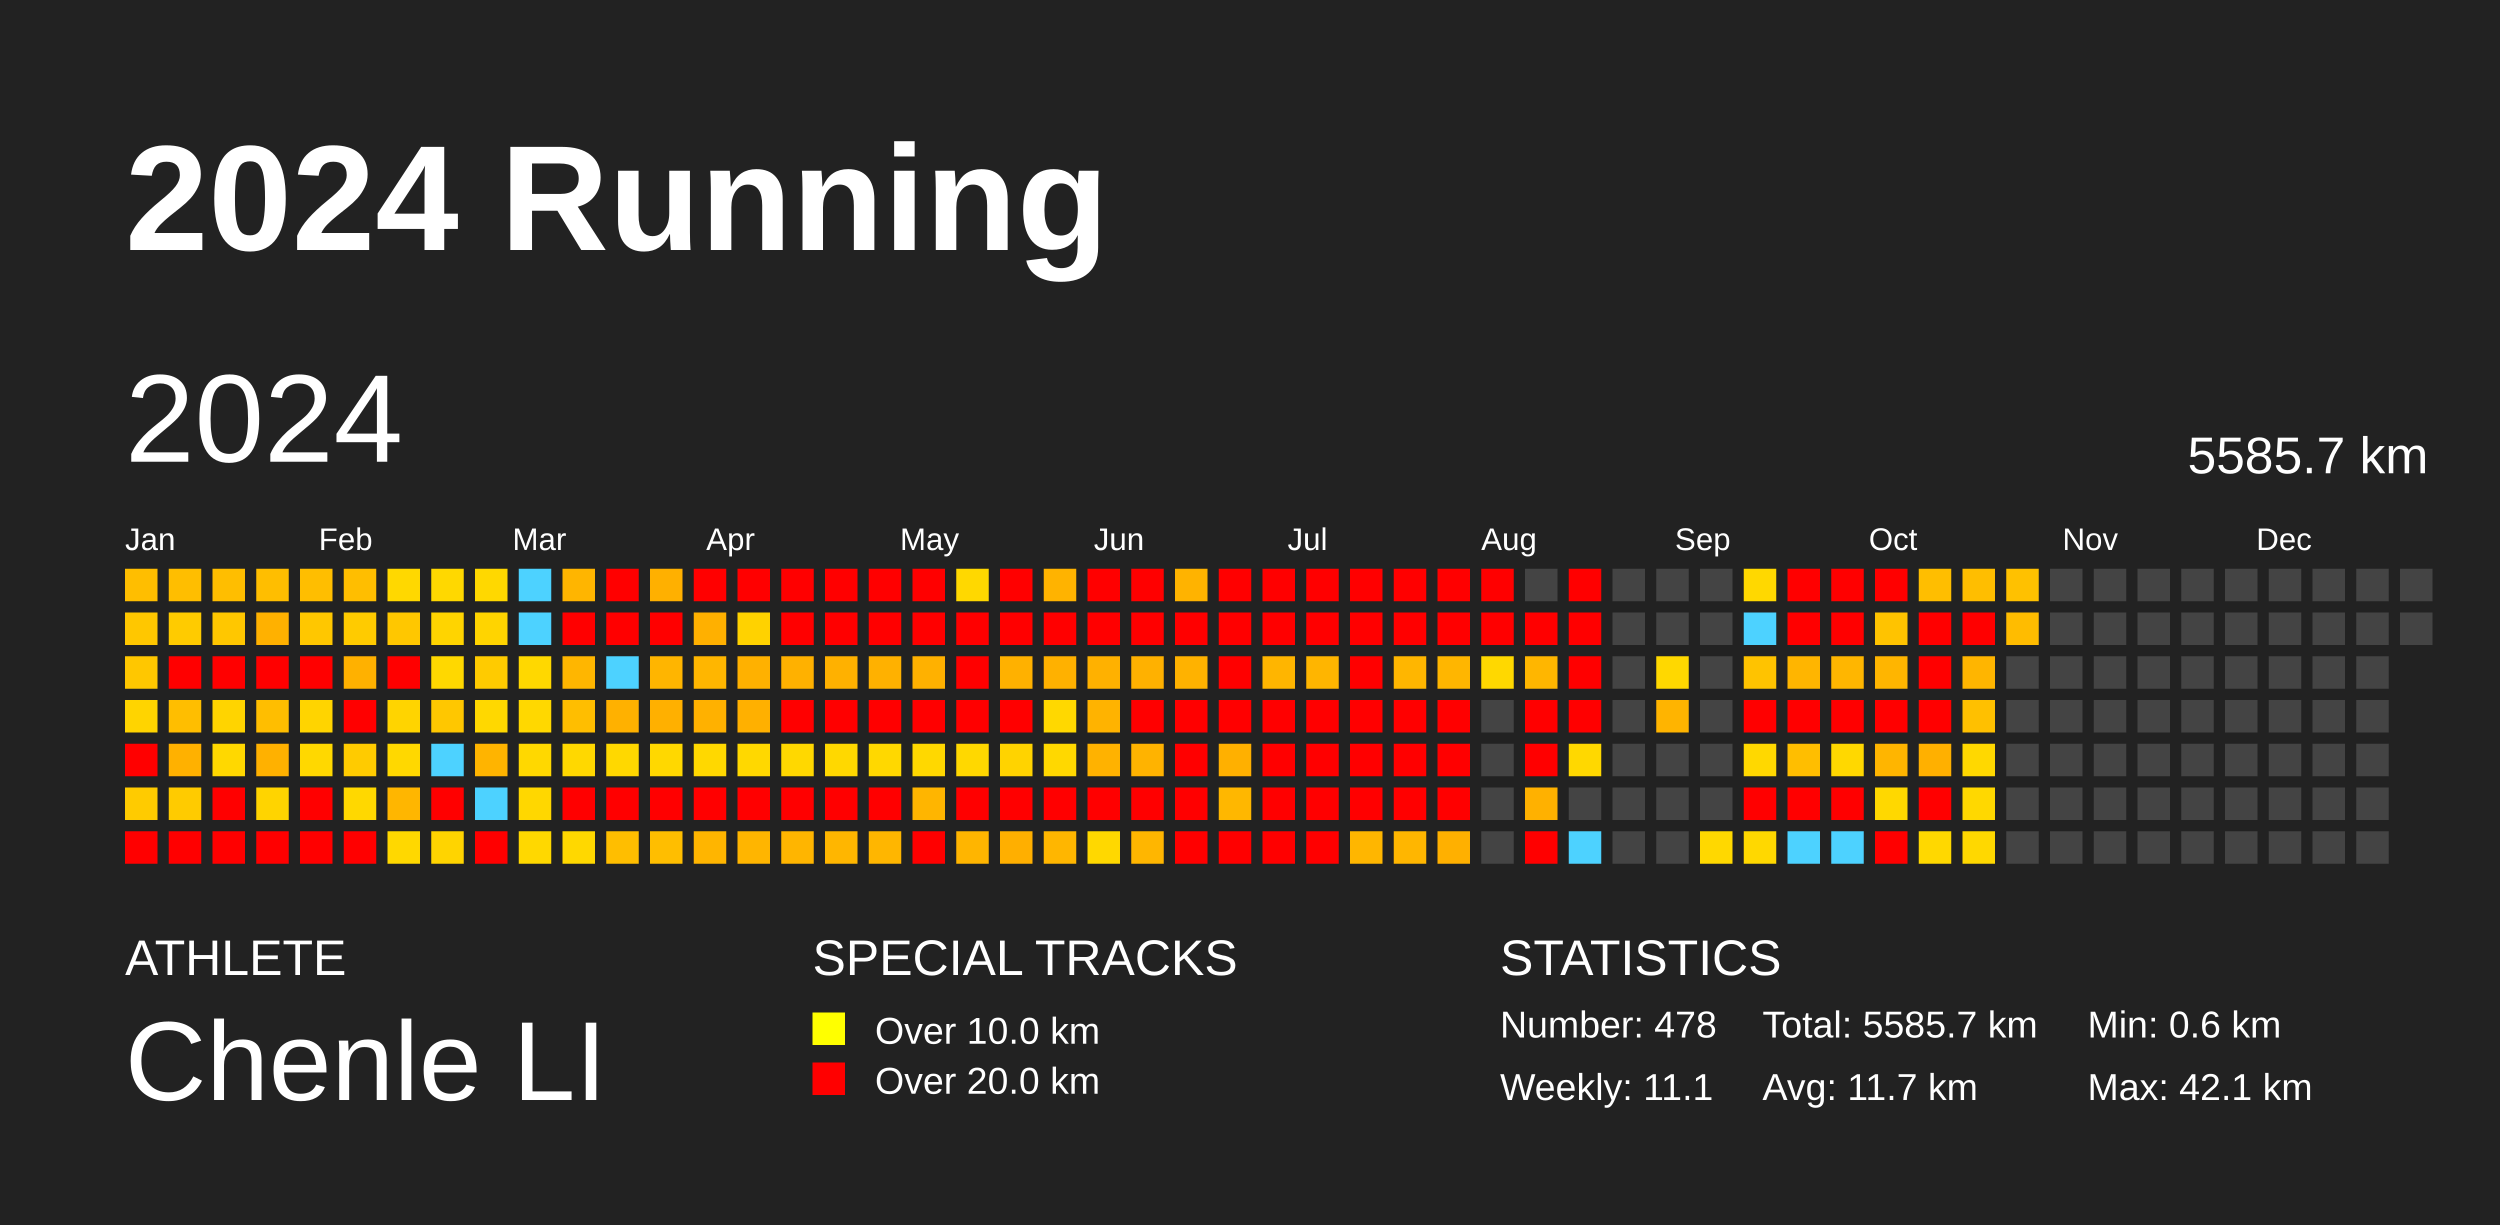
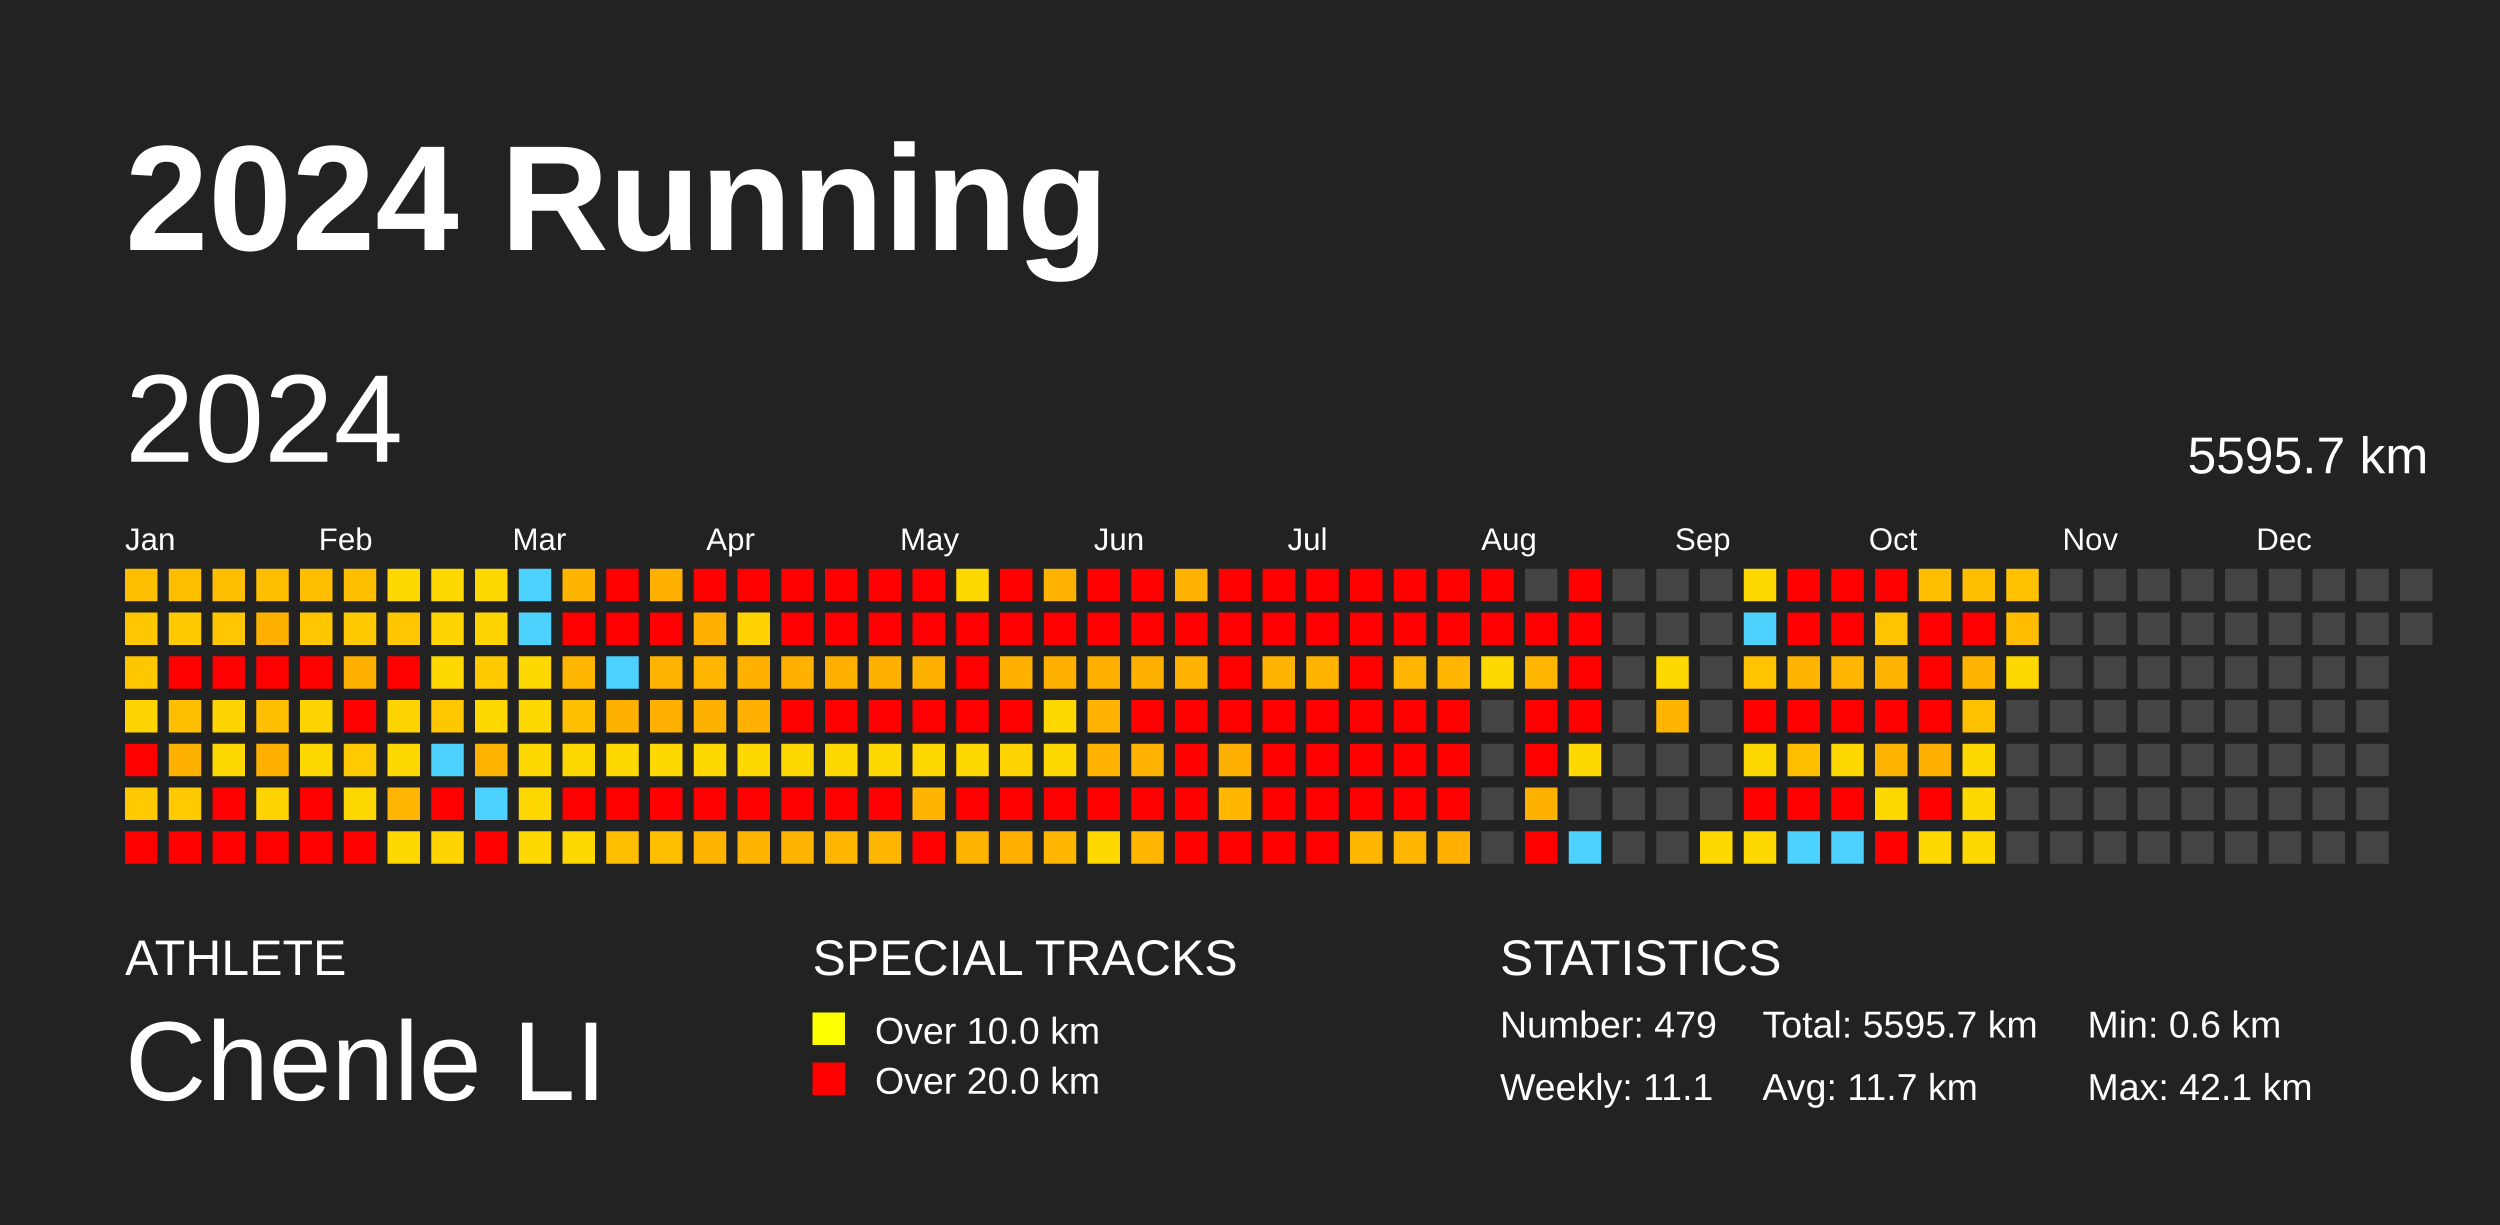
<svg xmlns="http://www.w3.org/2000/svg" baseProfile="full" height="98mm" version="1.1" viewBox="0,0,200,98" width="200mm">
  <defs />
  <rect fill="#222222" height="98" width="200" x="0" y="0" />
  <text fill="#FFFFFF" style="font-size:12px; font-family:Arial; font-weight:bold;" x="10" y="20">2024 Running</text>
  <text fill="#FFFFFF" style="font-size:4px; font-family:Arial" x="10" y="78">ATHLETE</text>
  <text fill="#FFFFFF" style="font-size:9px; font-family:Arial" x="10" y="88">Chenle LI</text>
  <text fill="#FFFFFF" style="font-size:4px; font-family:Arial" x="65" y="78">SPECIAL TRACKS</text>
  <rect fill="yellow" height="2.6" width="2.6" x="65" y="81" />
  <text fill="#FFFFFF" style="font-size:3px; font-family:Arial" x="70" y="83.5">Over 10.0 km</text>
  <rect fill="red" height="2.6" width="2.6" x="65" y="85" />
  <text fill="#FFFFFF" style="font-size:3px; font-family:Arial" x="70" y="87.5">Over 20.0 km</text>
  <text fill="#FFFFFF" style="font-size:4px; font-family:Arial" x="120" y="78">STATISTICS</text>
-   <text fill="#FFFFFF" style="font-size:3px; font-family:Arial" x="120" y="83">Number: 478</text>
+   <text fill="#FFFFFF" style="font-size:3px; font-family:Arial" x="120" y="83">Number: 479</text>
  <text fill="#FFFFFF" style="font-size:3px; font-family:Arial" x="120" y="88">Weekly: 11.1</text>
-   <text fill="#FFFFFF" style="font-size:3px; font-family:Arial" x="141" y="83">Total: 5585.7 km</text>
+   <text fill="#FFFFFF" style="font-size:3px; font-family:Arial" x="141" y="83">Total: 5595.7 km</text>
  <text fill="#FFFFFF" style="font-size:3px; font-family:Arial" x="141" y="88">Avg: 11.7 km</text>
  <text fill="#FFFFFF" style="font-size:3px; font-family:Arial" x="167" y="83">Min: 0.6 km</text>
  <text fill="#FFFFFF" style="font-size:3px; font-family:Arial" x="167" y="88">Max: 42.1 km</text>
  <text dominant-baseline="hanging" fill="#FFFFFF" style="font-size:10.0px; font-family:Arial;" x="10" y="30">2024</text>
-   <text dominant-baseline="hanging" fill="#FFFFFF" style="font-size:4.125px; font-family:Arial;" x="175" y="35">5585.7 km</text>
+   <text dominant-baseline="hanging" fill="#FFFFFF" style="font-size:4.125px; font-family:Arial;" x="175" y="35">5595.7 km</text>
  <text fill="#FFFFFF" style="font-size:2.5px; font-family:Arial" x="10.0" y="44">Jan</text>
  <text fill="#FFFFFF" style="font-size:2.5px; font-family:Arial" x="25.5" y="44">Feb</text>
  <text fill="#FFFFFF" style="font-size:2.5px; font-family:Arial" x="41.0" y="44">Mar</text>
  <text fill="#FFFFFF" style="font-size:2.5px; font-family:Arial" x="56.5" y="44">Apr</text>
  <text fill="#FFFFFF" style="font-size:2.5px; font-family:Arial" x="72.0" y="44">May</text>
  <text fill="#FFFFFF" style="font-size:2.5px; font-family:Arial" x="87.5" y="44">Jun</text>
  <text fill="#FFFFFF" style="font-size:2.5px; font-family:Arial" x="103.0" y="44">Jul</text>
  <text fill="#FFFFFF" style="font-size:2.5px; font-family:Arial" x="118.5" y="44">Aug</text>
  <text fill="#FFFFFF" style="font-size:2.5px; font-family:Arial" x="134.0" y="44">Sep</text>
  <text fill="#FFFFFF" style="font-size:2.5px; font-family:Arial" x="149.5" y="44">Oct</text>
  <text fill="#FFFFFF" style="font-size:2.5px; font-family:Arial" x="165.0" y="44">Nov</text>
  <text fill="#FFFFFF" style="font-size:2.5px; font-family:Arial" x="180.5" y="44">Dec</text>
  <rect fill="#ffbe00" height="2.6" width="2.6" x="10.0" y="45.5" />
  <rect fill="#ffc700" height="2.6" width="2.6" x="10.0" y="49.0" />
  <rect fill="#ffc700" height="2.6" width="2.6" x="10.0" y="52.5" />
  <rect fill="#ffd400" height="2.6" width="2.6" x="10.0" y="56.0" />
  <rect fill="red" height="2.6" width="2.6" x="10.0" y="59.5" />
  <rect fill="#ffcb00" height="2.6" width="2.6" x="10.0" y="63.0" />
  <rect fill="red" height="2.6" width="2.6" x="10.0" y="66.5" />
  <rect fill="#ffbe00" height="2.6" width="2.6" x="13.5" y="45.5" />
  <rect fill="#ffcb00" height="2.6" width="2.6" x="13.5" y="49.0" />
  <rect fill="red" height="2.6" width="2.6" x="13.5" y="52.5" />
  <rect fill="#ffbe00" height="2.6" width="2.6" x="13.5" y="56.0" />
  <rect fill="#ffb100" height="2.6" width="2.6" x="13.5" y="59.5" />
  <rect fill="#ffcb00" height="2.6" width="2.6" x="13.5" y="63.0" />
  <rect fill="red" height="2.6" width="2.6" x="13.5" y="66.5" />
  <rect fill="#ffbe00" height="2.6" width="2.6" x="17.0" y="45.5" />
  <rect fill="#ffc700" height="2.6" width="2.6" x="17.0" y="49.0" />
  <rect fill="red" height="2.6" width="2.6" x="17.0" y="52.5" />
  <rect fill="#ffd400" height="2.6" width="2.6" x="17.0" y="56.0" />
  <rect fill="#ffd800" height="2.6" width="2.6" x="17.0" y="59.5" />
  <rect fill="red" height="2.6" width="2.6" x="17.0" y="63.0" />
  <rect fill="red" height="2.6" width="2.6" x="17.0" y="66.5" />
  <rect fill="#ffbe00" height="2.6" width="2.6" x="20.5" y="45.5" />
  <rect fill="#ffb100" height="2.6" width="2.6" x="20.5" y="49.0" />
  <rect fill="red" height="2.6" width="2.6" x="20.5" y="52.5" />
  <rect fill="#ffbe00" height="2.6" width="2.6" x="20.5" y="56.0" />
  <rect fill="#ffb100" height="2.6" width="2.6" x="20.5" y="59.5" />
  <rect fill="#ffd400" height="2.6" width="2.6" x="20.5" y="63.0" />
  <rect fill="red" height="2.6" width="2.6" x="20.5" y="66.5" />
  <rect fill="#ffbe00" height="2.6" width="2.6" x="24.0" y="45.5" />
  <rect fill="#ffc700" height="2.6" width="2.6" x="24.0" y="49.0" />
  <rect fill="red" height="2.6" width="2.6" x="24.0" y="52.5" />
  <rect fill="#ffd400" height="2.6" width="2.6" x="24.0" y="56.0" />
  <rect fill="#ffd800" height="2.6" width="2.6" x="24.0" y="59.5" />
  <rect fill="red" height="2.6" width="2.6" x="24.0" y="63.0" />
  <rect fill="red" height="2.6" width="2.6" x="24.0" y="66.5" />
  <rect fill="#ffbe00" height="2.6" width="2.6" x="27.5" y="45.5" />
  <rect fill="#ffcb00" height="2.6" width="2.6" x="27.5" y="49.0" />
  <rect fill="#ffb100" height="2.6" width="2.6" x="27.5" y="52.5" />
  <rect fill="red" height="2.6" width="2.6" x="27.5" y="56.0" />
  <rect fill="#ffcb00" height="2.6" width="2.6" x="27.5" y="59.5" />
  <rect fill="#ffd800" height="2.6" width="2.6" x="27.5" y="63.0" />
  <rect fill="red" height="2.6" width="2.6" x="27.5" y="66.5" />
  <rect fill="#ffd800" height="2.6" width="2.6" x="31.0" y="45.5" />
  <rect fill="#ffc700" height="2.6" width="2.6" x="31.0" y="49.0" />
  <rect fill="red" height="2.6" width="2.6" x="31.0" y="52.5" />
  <rect fill="#ffd400" height="2.6" width="2.6" x="31.0" y="56.0" />
  <rect fill="#ffd800" height="2.6" width="2.6" x="31.0" y="59.5" />
  <rect fill="#ffb600" height="2.6" width="2.6" x="31.0" y="63.0" />
  <rect fill="#ffd800" height="2.6" width="2.6" x="31.0" y="66.5" />
  <rect fill="#ffd800" height="2.6" width="2.6" x="34.5" y="45.5" />
  <rect fill="#ffd400" height="2.6" width="2.6" x="34.5" y="49.0" />
  <rect fill="#ffd800" height="2.6" width="2.6" x="34.5" y="52.5" />
  <rect fill="#ffc700" height="2.6" width="2.6" x="34.5" y="56.0" />
  <rect fill="#4dd2ff" height="2.6" width="2.6" x="34.5" y="59.5" />
  <rect fill="red" height="2.6" width="2.6" x="34.5" y="63.0" />
  <rect fill="#ffd400" height="2.6" width="2.6" x="34.5" y="66.5" />
  <rect fill="#ffd800" height="2.6" width="2.6" x="38.0" y="45.5" />
  <rect fill="#ffd400" height="2.6" width="2.6" x="38.0" y="49.0" />
  <rect fill="#ffcb00" height="2.6" width="2.6" x="38.0" y="52.5" />
  <rect fill="#ffd800" height="2.6" width="2.6" x="38.0" y="56.0" />
  <rect fill="#ffb400" height="2.6" width="2.6" x="38.0" y="59.5" />
  <rect fill="#4dd2ff" height="2.6" width="2.6" x="38.0" y="63.0" />
  <rect fill="red" height="2.6" width="2.6" x="38.0" y="66.5" />
  <rect fill="#4dd2ff" height="2.6" width="2.6" x="41.5" y="45.5" />
  <rect fill="#4dd2ff" height="2.6" width="2.6" x="41.5" y="49.0" />
  <rect fill="#ffd800" height="2.6" width="2.6" x="41.5" y="52.5" />
  <rect fill="#ffd800" height="2.6" width="2.6" x="41.5" y="56.0" />
  <rect fill="#ffd800" height="2.6" width="2.6" x="41.5" y="59.5" />
  <rect fill="#ffd700" height="2.6" width="2.6" x="41.5" y="63.0" />
  <rect fill="#ffd800" height="2.6" width="2.6" x="41.5" y="66.5" />
  <rect fill="#ffb500" height="2.6" width="2.6" x="45.0" y="45.5" />
  <rect fill="red" height="2.6" width="2.6" x="45.0" y="49.0" />
  <rect fill="#ffb600" height="2.6" width="2.6" x="45.0" y="52.5" />
  <rect fill="#ffbe00" height="2.6" width="2.6" x="45.0" y="56.0" />
  <rect fill="#ffd800" height="2.6" width="2.6" x="45.0" y="59.5" />
  <rect fill="red" height="2.6" width="2.6" x="45.0" y="63.0" />
  <rect fill="#ffd800" height="2.6" width="2.6" x="45.0" y="66.5" />
  <rect fill="red" height="2.6" width="2.6" x="48.5" y="45.5" />
  <rect fill="red" height="2.6" width="2.6" x="48.5" y="49.0" />
  <rect fill="#4dd2ff" height="2.6" width="2.6" x="48.5" y="52.5" />
  <rect fill="#ffb100" height="2.6" width="2.6" x="48.5" y="56.0" />
  <rect fill="#ffd800" height="2.6" width="2.6" x="48.5" y="59.5" />
  <rect fill="red" height="2.6" width="2.6" x="48.5" y="63.0" />
  <rect fill="#ffbe00" height="2.6" width="2.6" x="48.5" y="66.5" />
  <rect fill="#ffb000" height="2.6" width="2.6" x="52.0" y="45.5" />
  <rect fill="red" height="2.6" width="2.6" x="52.0" y="49.0" />
  <rect fill="#ffb500" height="2.6" width="2.6" x="52.0" y="52.5" />
  <rect fill="#ffb000" height="2.6" width="2.6" x="52.0" y="56.0" />
  <rect fill="#ffd800" height="2.6" width="2.6" x="52.0" y="59.5" />
  <rect fill="red" height="2.6" width="2.6" x="52.0" y="63.0" />
  <rect fill="#ffbe00" height="2.6" width="2.6" x="52.0" y="66.5" />
  <rect fill="red" height="2.6" width="2.6" x="55.5" y="45.5" />
  <rect fill="#ffb000" height="2.6" width="2.6" x="55.5" y="49.0" />
  <rect fill="#ffb600" height="2.6" width="2.6" x="55.5" y="52.5" />
  <rect fill="#ffb100" height="2.6" width="2.6" x="55.5" y="56.0" />
  <rect fill="#ffd800" height="2.6" width="2.6" x="55.5" y="59.5" />
  <rect fill="red" height="2.6" width="2.6" x="55.5" y="63.0" />
  <rect fill="#ffb500" height="2.6" width="2.6" x="55.5" y="66.5" />
  <rect fill="red" height="2.6" width="2.6" x="59.0" y="45.5" />
  <rect fill="#ffd200" height="2.6" width="2.6" x="59.0" y="49.0" />
  <rect fill="#ffb100" height="2.6" width="2.6" x="59.0" y="52.5" />
  <rect fill="#ffb000" height="2.6" width="2.6" x="59.0" y="56.0" />
  <rect fill="#ffd800" height="2.6" width="2.6" x="59.0" y="59.5" />
  <rect fill="red" height="2.6" width="2.6" x="59.0" y="63.0" />
  <rect fill="#ffb500" height="2.6" width="2.6" x="59.0" y="66.5" />
  <rect fill="red" height="2.6" width="2.6" x="62.5" y="45.5" />
  <rect fill="red" height="2.6" width="2.6" x="62.5" y="49.0" />
  <rect fill="#ffb100" height="2.6" width="2.6" x="62.5" y="52.5" />
  <rect fill="red" height="2.6" width="2.6" x="62.5" y="56.0" />
  <rect fill="#ffd800" height="2.6" width="2.6" x="62.5" y="59.5" />
  <rect fill="red" height="2.6" width="2.6" x="62.5" y="63.0" />
  <rect fill="#ffb500" height="2.6" width="2.6" x="62.5" y="66.5" />
  <rect fill="red" height="2.6" width="2.6" x="66.0" y="45.5" />
  <rect fill="red" height="2.6" width="2.6" x="66.0" y="49.0" />
  <rect fill="#ffb100" height="2.6" width="2.6" x="66.0" y="52.5" />
  <rect fill="red" height="2.6" width="2.6" x="66.0" y="56.0" />
  <rect fill="#ffd800" height="2.6" width="2.6" x="66.0" y="59.5" />
  <rect fill="red" height="2.6" width="2.6" x="66.0" y="63.0" />
  <rect fill="#ffb600" height="2.6" width="2.6" x="66.0" y="66.5" />
  <rect fill="red" height="2.6" width="2.6" x="69.5" y="45.5" />
  <rect fill="red" height="2.6" width="2.6" x="69.5" y="49.0" />
  <rect fill="#ffb100" height="2.6" width="2.6" x="69.5" y="52.5" />
  <rect fill="red" height="2.6" width="2.6" x="69.5" y="56.0" />
  <rect fill="#ffd800" height="2.6" width="2.6" x="69.5" y="59.5" />
  <rect fill="red" height="2.6" width="2.6" x="69.5" y="63.0" />
  <rect fill="#ffb600" height="2.6" width="2.6" x="69.5" y="66.5" />
  <rect fill="red" height="2.6" width="2.6" x="73.0" y="45.5" />
  <rect fill="red" height="2.6" width="2.6" x="73.0" y="49.0" />
  <rect fill="#ffb100" height="2.6" width="2.6" x="73.0" y="52.5" />
  <rect fill="red" height="2.6" width="2.6" x="73.0" y="56.0" />
  <rect fill="#ffd800" height="2.6" width="2.6" x="73.0" y="59.5" />
  <rect fill="#ffb500" height="2.6" width="2.6" x="73.0" y="63.0" />
  <rect fill="red" height="2.6" width="2.6" x="73.0" y="66.5" />
  <rect fill="#ffd800" height="2.6" width="2.6" x="76.5" y="45.5" />
  <rect fill="red" height="2.6" width="2.6" x="76.5" y="49.0" />
  <rect fill="red" height="2.6" width="2.6" x="76.5" y="52.5" />
  <rect fill="red" height="2.6" width="2.6" x="76.5" y="56.0" />
  <rect fill="#ffd800" height="2.6" width="2.6" x="76.5" y="59.5" />
  <rect fill="red" height="2.6" width="2.6" x="76.5" y="63.0" />
  <rect fill="#ffb500" height="2.6" width="2.6" x="76.5" y="66.5" />
  <rect fill="red" height="2.6" width="2.6" x="80.0" y="45.5" />
  <rect fill="red" height="2.6" width="2.6" x="80.0" y="49.0" />
  <rect fill="#ffb100" height="2.6" width="2.6" x="80.0" y="52.5" />
  <rect fill="red" height="2.6" width="2.6" x="80.0" y="56.0" />
  <rect fill="#ffd300" height="2.6" width="2.6" x="80.0" y="59.5" />
  <rect fill="red" height="2.6" width="2.6" x="80.0" y="63.0" />
  <rect fill="#ffaf00" height="2.6" width="2.6" x="80.0" y="66.5" />
  <rect fill="#ffb300" height="2.6" width="2.6" x="83.5" y="45.5" />
  <rect fill="red" height="2.6" width="2.6" x="83.5" y="49.0" />
  <rect fill="#ffb100" height="2.6" width="2.6" x="83.5" y="52.5" />
  <rect fill="#ffd800" height="2.6" width="2.6" x="83.5" y="56.0" />
  <rect fill="#ffd800" height="2.6" width="2.6" x="83.5" y="59.5" />
  <rect fill="red" height="2.6" width="2.6" x="83.5" y="63.0" />
  <rect fill="#ffb600" height="2.6" width="2.6" x="83.5" y="66.5" />
  <rect fill="red" height="2.6" width="2.6" x="87.0" y="45.5" />
  <rect fill="red" height="2.6" width="2.6" x="87.0" y="49.0" />
  <rect fill="#ffb100" height="2.6" width="2.6" x="87.0" y="52.5" />
  <rect fill="#ffb300" height="2.6" width="2.6" x="87.0" y="56.0" />
  <rect fill="#ffb200" height="2.6" width="2.6" x="87.0" y="59.5" />
  <rect fill="red" height="2.6" width="2.6" x="87.0" y="63.0" />
  <rect fill="#ffd800" height="2.6" width="2.6" x="87.0" y="66.5" />
  <rect fill="red" height="2.6" width="2.6" x="90.5" y="45.5" />
  <rect fill="red" height="2.6" width="2.6" x="90.5" y="49.0" />
  <rect fill="#ffb100" height="2.6" width="2.6" x="90.5" y="52.5" />
  <rect fill="red" height="2.6" width="2.6" x="90.5" y="56.0" />
  <rect fill="#ffb300" height="2.6" width="2.6" x="90.5" y="59.5" />
  <rect fill="red" height="2.6" width="2.6" x="90.5" y="63.0" />
  <rect fill="#ffb600" height="2.6" width="2.6" x="90.5" y="66.5" />
  <rect fill="#ffb300" height="2.6" width="2.6" x="94.0" y="45.5" />
  <rect fill="red" height="2.6" width="2.6" x="94.0" y="49.0" />
  <rect fill="#ffb200" height="2.6" width="2.6" x="94.0" y="52.5" />
  <rect fill="red" height="2.6" width="2.6" x="94.0" y="56.0" />
  <rect fill="red" height="2.6" width="2.6" x="94.0" y="59.5" />
  <rect fill="red" height="2.6" width="2.6" x="94.0" y="63.0" />
  <rect fill="red" height="2.6" width="2.6" x="94.0" y="66.5" />
  <rect fill="red" height="2.6" width="2.6" x="97.5" y="45.5" />
  <rect fill="red" height="2.6" width="2.6" x="97.5" y="49.0" />
  <rect fill="red" height="2.6" width="2.6" x="97.5" y="52.5" />
  <rect fill="red" height="2.6" width="2.6" x="97.5" y="56.0" />
  <rect fill="#ffb000" height="2.6" width="2.6" x="97.5" y="59.5" />
  <rect fill="#ffb700" height="2.6" width="2.6" x="97.5" y="63.0" />
  <rect fill="red" height="2.6" width="2.6" x="97.5" y="66.5" />
  <rect fill="red" height="2.6" width="2.6" x="101.0" y="45.5" />
  <rect fill="red" height="2.6" width="2.6" x="101.0" y="49.0" />
  <rect fill="#ffb500" height="2.6" width="2.6" x="101.0" y="52.5" />
  <rect fill="red" height="2.6" width="2.6" x="101.0" y="56.0" />
  <rect fill="red" height="2.6" width="2.6" x="101.0" y="59.5" />
  <rect fill="red" height="2.6" width="2.6" x="101.0" y="63.0" />
  <rect fill="red" height="2.6" width="2.6" x="101.0" y="66.5" />
  <rect fill="red" height="2.6" width="2.6" x="104.5" y="45.5" />
  <rect fill="red" height="2.6" width="2.6" x="104.5" y="49.0" />
  <rect fill="#ffb500" height="2.6" width="2.6" x="104.5" y="52.5" />
  <rect fill="red" height="2.6" width="2.6" x="104.5" y="56.0" />
  <rect fill="red" height="2.6" width="2.6" x="104.5" y="59.5" />
  <rect fill="red" height="2.6" width="2.6" x="104.5" y="63.0" />
  <rect fill="red" height="2.6" width="2.6" x="104.5" y="66.5" />
  <rect fill="red" height="2.6" width="2.6" x="108.0" y="45.5" />
  <rect fill="red" height="2.6" width="2.6" x="108.0" y="49.0" />
  <rect fill="red" height="2.6" width="2.6" x="108.0" y="52.5" />
  <rect fill="red" height="2.6" width="2.6" x="108.0" y="56.0" />
  <rect fill="red" height="2.6" width="2.6" x="108.0" y="59.5" />
  <rect fill="red" height="2.6" width="2.6" x="108.0" y="63.0" />
  <rect fill="#ffb600" height="2.6" width="2.6" x="108.0" y="66.5" />
  <rect fill="red" height="2.6" width="2.6" x="111.5" y="45.5" />
  <rect fill="red" height="2.6" width="2.6" x="111.5" y="49.0" />
  <rect fill="#ffb600" height="2.6" width="2.6" x="111.5" y="52.5" />
  <rect fill="red" height="2.6" width="2.6" x="111.5" y="56.0" />
  <rect fill="red" height="2.6" width="2.6" x="111.5" y="59.5" />
  <rect fill="red" height="2.6" width="2.6" x="111.5" y="63.0" />
  <rect fill="#ffb600" height="2.6" width="2.6" x="111.5" y="66.5" />
  <rect fill="red" height="2.6" width="2.6" x="115.0" y="45.5" />
  <rect fill="red" height="2.6" width="2.6" x="115.0" y="49.0" />
  <rect fill="#ffb600" height="2.6" width="2.6" x="115.0" y="52.5" />
  <rect fill="red" height="2.6" width="2.6" x="115.0" y="56.0" />
  <rect fill="red" height="2.6" width="2.6" x="115.0" y="59.5" />
  <rect fill="red" height="2.6" width="2.6" x="115.0" y="63.0" />
  <rect fill="#ffb000" height="2.6" width="2.6" x="115.0" y="66.5" />
  <rect fill="red" height="2.6" width="2.6" x="118.5" y="45.5" />
  <rect fill="red" height="2.6" width="2.6" x="118.5" y="49.0" />
  <rect fill="#ffd800" height="2.6" width="2.6" x="118.5" y="52.5" />
  <rect fill="#444444" height="2.6" width="2.6" x="118.5" y="56.0" />
  <rect fill="#444444" height="2.6" width="2.6" x="118.5" y="59.5" />
  <rect fill="#444444" height="2.6" width="2.6" x="118.5" y="63.0" />
  <rect fill="#444444" height="2.6" width="2.6" x="118.5" y="66.5" />
  <rect fill="#444444" height="2.6" width="2.6" x="122.0" y="45.5" />
  <rect fill="red" height="2.6" width="2.6" x="122.0" y="49.0" />
  <rect fill="#ffb600" height="2.6" width="2.6" x="122.0" y="52.5" />
  <rect fill="red" height="2.6" width="2.6" x="122.0" y="56.0" />
  <rect fill="red" height="2.6" width="2.6" x="122.0" y="59.5" />
  <rect fill="#ffb100" height="2.6" width="2.6" x="122.0" y="63.0" />
  <rect fill="red" height="2.6" width="2.6" x="122.0" y="66.5" />
  <rect fill="red" height="2.6" width="2.6" x="125.5" y="45.5" />
  <rect fill="red" height="2.6" width="2.6" x="125.5" y="49.0" />
  <rect fill="red" height="2.6" width="2.6" x="125.5" y="52.5" />
  <rect fill="red" height="2.6" width="2.6" x="125.5" y="56.0" />
  <rect fill="#ffd800" height="2.6" width="2.6" x="125.5" y="59.5" />
  <rect fill="#444444" height="2.6" width="2.6" x="125.5" y="63.0" />
  <rect fill="#4dd2ff" height="2.6" width="2.6" x="125.5" y="66.5" />
  <rect fill="#444444" height="2.6" width="2.6" x="129.0" y="45.5" />
  <rect fill="#444444" height="2.6" width="2.6" x="129.0" y="49.0" />
  <rect fill="#444444" height="2.6" width="2.6" x="129.0" y="52.5" />
  <rect fill="#444444" height="2.6" width="2.6" x="129.0" y="56.0" />
  <rect fill="#444444" height="2.6" width="2.6" x="129.0" y="59.5" />
  <rect fill="#444444" height="2.6" width="2.6" x="129.0" y="63.0" />
  <rect fill="#444444" height="2.6" width="2.6" x="129.0" y="66.5" />
  <rect fill="#444444" height="2.6" width="2.6" x="132.5" y="45.5" />
  <rect fill="#444444" height="2.6" width="2.6" x="132.5" y="49.0" />
  <rect fill="#ffd800" height="2.6" width="2.6" x="132.5" y="52.5" />
  <rect fill="#ffb400" height="2.6" width="2.6" x="132.5" y="56.0" />
  <rect fill="#444444" height="2.6" width="2.6" x="132.5" y="59.5" />
  <rect fill="#444444" height="2.6" width="2.6" x="132.5" y="63.0" />
  <rect fill="#444444" height="2.6" width="2.6" x="132.5" y="66.5" />
  <rect fill="#444444" height="2.6" width="2.6" x="136.0" y="45.5" />
  <rect fill="#444444" height="2.6" width="2.6" x="136.0" y="49.0" />
  <rect fill="#444444" height="2.6" width="2.6" x="136.0" y="52.5" />
  <rect fill="#444444" height="2.6" width="2.6" x="136.0" y="56.0" />
  <rect fill="#444444" height="2.6" width="2.6" x="136.0" y="59.5" />
  <rect fill="#444444" height="2.6" width="2.6" x="136.0" y="63.0" />
  <rect fill="#ffd800" height="2.6" width="2.6" x="136.0" y="66.5" />
  <rect fill="#ffd800" height="2.6" width="2.6" x="139.5" y="45.5" />
  <rect fill="#4dd2ff" height="2.6" width="2.6" x="139.5" y="49.0" />
  <rect fill="#ffc300" height="2.6" width="2.6" x="139.5" y="52.5" />
  <rect fill="red" height="2.6" width="2.6" x="139.5" y="56.0" />
  <rect fill="#ffd800" height="2.6" width="2.6" x="139.5" y="59.5" />
  <rect fill="red" height="2.6" width="2.6" x="139.5" y="63.0" />
  <rect fill="#ffd800" height="2.6" width="2.6" x="139.5" y="66.5" />
  <rect fill="red" height="2.6" width="2.6" x="143.0" y="45.5" />
  <rect fill="red" height="2.6" width="2.6" x="143.0" y="49.0" />
  <rect fill="#ffb500" height="2.6" width="2.6" x="143.0" y="52.5" />
  <rect fill="red" height="2.6" width="2.6" x="143.0" y="56.0" />
  <rect fill="#ffbe00" height="2.6" width="2.6" x="143.0" y="59.5" />
  <rect fill="red" height="2.6" width="2.6" x="143.0" y="63.0" />
  <rect fill="#4dd2ff" height="2.6" width="2.6" x="143.0" y="66.5" />
  <rect fill="red" height="2.6" width="2.6" x="146.5" y="45.5" />
  <rect fill="red" height="2.6" width="2.6" x="146.5" y="49.0" />
  <rect fill="#ffb600" height="2.6" width="2.6" x="146.5" y="52.5" />
  <rect fill="red" height="2.6" width="2.6" x="146.5" y="56.0" />
  <rect fill="#ffd800" height="2.6" width="2.6" x="146.5" y="59.5" />
  <rect fill="red" height="2.6" width="2.6" x="146.5" y="63.0" />
  <rect fill="#4dd2ff" height="2.6" width="2.6" x="146.5" y="66.5" />
  <rect fill="red" height="2.6" width="2.6" x="150.0" y="45.5" />
  <rect fill="#ffc300" height="2.6" width="2.6" x="150.0" y="49.0" />
  <rect fill="#ffb500" height="2.6" width="2.6" x="150.0" y="52.5" />
  <rect fill="red" height="2.6" width="2.6" x="150.0" y="56.0" />
  <rect fill="#ffb500" height="2.6" width="2.6" x="150.0" y="59.5" />
  <rect fill="#ffd800" height="2.6" width="2.6" x="150.0" y="63.0" />
  <rect fill="red" height="2.6" width="2.6" x="150.0" y="66.5" />
  <rect fill="#ffbe00" height="2.6" width="2.6" x="153.5" y="45.5" />
  <rect fill="red" height="2.6" width="2.6" x="153.5" y="49.0" />
  <rect fill="red" height="2.6" width="2.6" x="153.5" y="52.5" />
  <rect fill="red" height="2.6" width="2.6" x="153.5" y="56.0" />
  <rect fill="#ffb000" height="2.6" width="2.6" x="153.5" y="59.5" />
  <rect fill="red" height="2.6" width="2.6" x="153.5" y="63.0" />
  <rect fill="#ffd800" height="2.6" width="2.6" x="153.5" y="66.5" />
  <rect fill="#ffbe00" height="2.6" width="2.6" x="157.0" y="45.5" />
  <rect fill="red" height="2.6" width="2.6" x="157.0" y="49.0" />
  <rect fill="#ffb500" height="2.6" width="2.6" x="157.0" y="52.5" />
  <rect fill="#ffc000" height="2.6" width="2.6" x="157.0" y="56.0" />
  <rect fill="#ffd800" height="2.6" width="2.6" x="157.0" y="59.5" />
  <rect fill="#ffd800" height="2.6" width="2.6" x="157.0" y="63.0" />
  <rect fill="#ffd800" height="2.6" width="2.6" x="157.0" y="66.5" />
  <rect fill="#ffc100" height="2.6" width="2.6" x="160.5" y="45.5" />
  <rect fill="#ffbc00" height="2.6" width="2.6" x="160.5" y="49.0" />
-   <rect fill="#444444" height="2.6" width="2.6" x="160.5" y="52.5" />
+   <rect fill="#ffd800" height="2.6" width="2.6" x="160.5" y="52.5" />
  <rect fill="#444444" height="2.6" width="2.6" x="160.5" y="56.0" />
  <rect fill="#444444" height="2.6" width="2.6" x="160.5" y="59.5" />
  <rect fill="#444444" height="2.6" width="2.6" x="160.5" y="63.0" />
  <rect fill="#444444" height="2.6" width="2.6" x="160.5" y="66.5" />
  <rect fill="#444444" height="2.6" width="2.6" x="164.0" y="45.5" />
  <rect fill="#444444" height="2.6" width="2.6" x="164.0" y="49.0" />
  <rect fill="#444444" height="2.6" width="2.6" x="164.0" y="52.5" />
  <rect fill="#444444" height="2.6" width="2.6" x="164.0" y="56.0" />
  <rect fill="#444444" height="2.6" width="2.6" x="164.0" y="59.5" />
  <rect fill="#444444" height="2.6" width="2.6" x="164.0" y="63.0" />
  <rect fill="#444444" height="2.6" width="2.6" x="164.0" y="66.5" />
  <rect fill="#444444" height="2.6" width="2.6" x="167.5" y="45.5" />
  <rect fill="#444444" height="2.6" width="2.6" x="167.5" y="49.0" />
  <rect fill="#444444" height="2.6" width="2.6" x="167.5" y="52.5" />
  <rect fill="#444444" height="2.6" width="2.6" x="167.5" y="56.0" />
  <rect fill="#444444" height="2.6" width="2.6" x="167.5" y="59.5" />
  <rect fill="#444444" height="2.6" width="2.6" x="167.5" y="63.0" />
  <rect fill="#444444" height="2.6" width="2.6" x="167.5" y="66.5" />
  <rect fill="#444444" height="2.6" width="2.6" x="171.0" y="45.5" />
  <rect fill="#444444" height="2.6" width="2.6" x="171.0" y="49.0" />
  <rect fill="#444444" height="2.6" width="2.6" x="171.0" y="52.5" />
  <rect fill="#444444" height="2.6" width="2.6" x="171.0" y="56.0" />
  <rect fill="#444444" height="2.6" width="2.6" x="171.0" y="59.5" />
  <rect fill="#444444" height="2.6" width="2.6" x="171.0" y="63.0" />
  <rect fill="#444444" height="2.6" width="2.6" x="171.0" y="66.5" />
  <rect fill="#444444" height="2.6" width="2.6" x="174.5" y="45.5" />
  <rect fill="#444444" height="2.6" width="2.6" x="174.5" y="49.0" />
  <rect fill="#444444" height="2.6" width="2.6" x="174.5" y="52.5" />
  <rect fill="#444444" height="2.6" width="2.6" x="174.5" y="56.0" />
  <rect fill="#444444" height="2.6" width="2.6" x="174.5" y="59.5" />
  <rect fill="#444444" height="2.6" width="2.6" x="174.5" y="63.0" />
  <rect fill="#444444" height="2.6" width="2.6" x="174.5" y="66.5" />
  <rect fill="#444444" height="2.6" width="2.6" x="178.0" y="45.5" />
  <rect fill="#444444" height="2.6" width="2.6" x="178.0" y="49.0" />
  <rect fill="#444444" height="2.6" width="2.6" x="178.0" y="52.5" />
  <rect fill="#444444" height="2.6" width="2.6" x="178.0" y="56.0" />
  <rect fill="#444444" height="2.6" width="2.6" x="178.0" y="59.5" />
  <rect fill="#444444" height="2.6" width="2.6" x="178.0" y="63.0" />
  <rect fill="#444444" height="2.6" width="2.6" x="178.0" y="66.5" />
  <rect fill="#444444" height="2.6" width="2.6" x="181.5" y="45.5" />
  <rect fill="#444444" height="2.6" width="2.6" x="181.5" y="49.0" />
  <rect fill="#444444" height="2.6" width="2.6" x="181.5" y="52.5" />
  <rect fill="#444444" height="2.6" width="2.6" x="181.5" y="56.0" />
  <rect fill="#444444" height="2.6" width="2.6" x="181.5" y="59.5" />
  <rect fill="#444444" height="2.6" width="2.6" x="181.5" y="63.0" />
  <rect fill="#444444" height="2.6" width="2.6" x="181.5" y="66.5" />
  <rect fill="#444444" height="2.6" width="2.6" x="185.0" y="45.5" />
  <rect fill="#444444" height="2.6" width="2.6" x="185.0" y="49.0" />
  <rect fill="#444444" height="2.6" width="2.6" x="185.0" y="52.5" />
  <rect fill="#444444" height="2.6" width="2.6" x="185.0" y="56.0" />
  <rect fill="#444444" height="2.6" width="2.6" x="185.0" y="59.5" />
  <rect fill="#444444" height="2.6" width="2.6" x="185.0" y="63.0" />
  <rect fill="#444444" height="2.6" width="2.6" x="185.0" y="66.5" />
  <rect fill="#444444" height="2.6" width="2.6" x="188.5" y="45.5" />
  <rect fill="#444444" height="2.6" width="2.6" x="188.5" y="49.0" />
  <rect fill="#444444" height="2.6" width="2.6" x="188.5" y="52.5" />
  <rect fill="#444444" height="2.6" width="2.6" x="188.5" y="56.0" />
  <rect fill="#444444" height="2.6" width="2.6" x="188.5" y="59.5" />
  <rect fill="#444444" height="2.6" width="2.6" x="188.5" y="63.0" />
  <rect fill="#444444" height="2.6" width="2.6" x="188.5" y="66.5" />
  <rect fill="#444444" height="2.6" width="2.6" x="192.0" y="45.5" />
  <rect fill="#444444" height="2.6" width="2.6" x="192.0" y="49.0" />
</svg>
